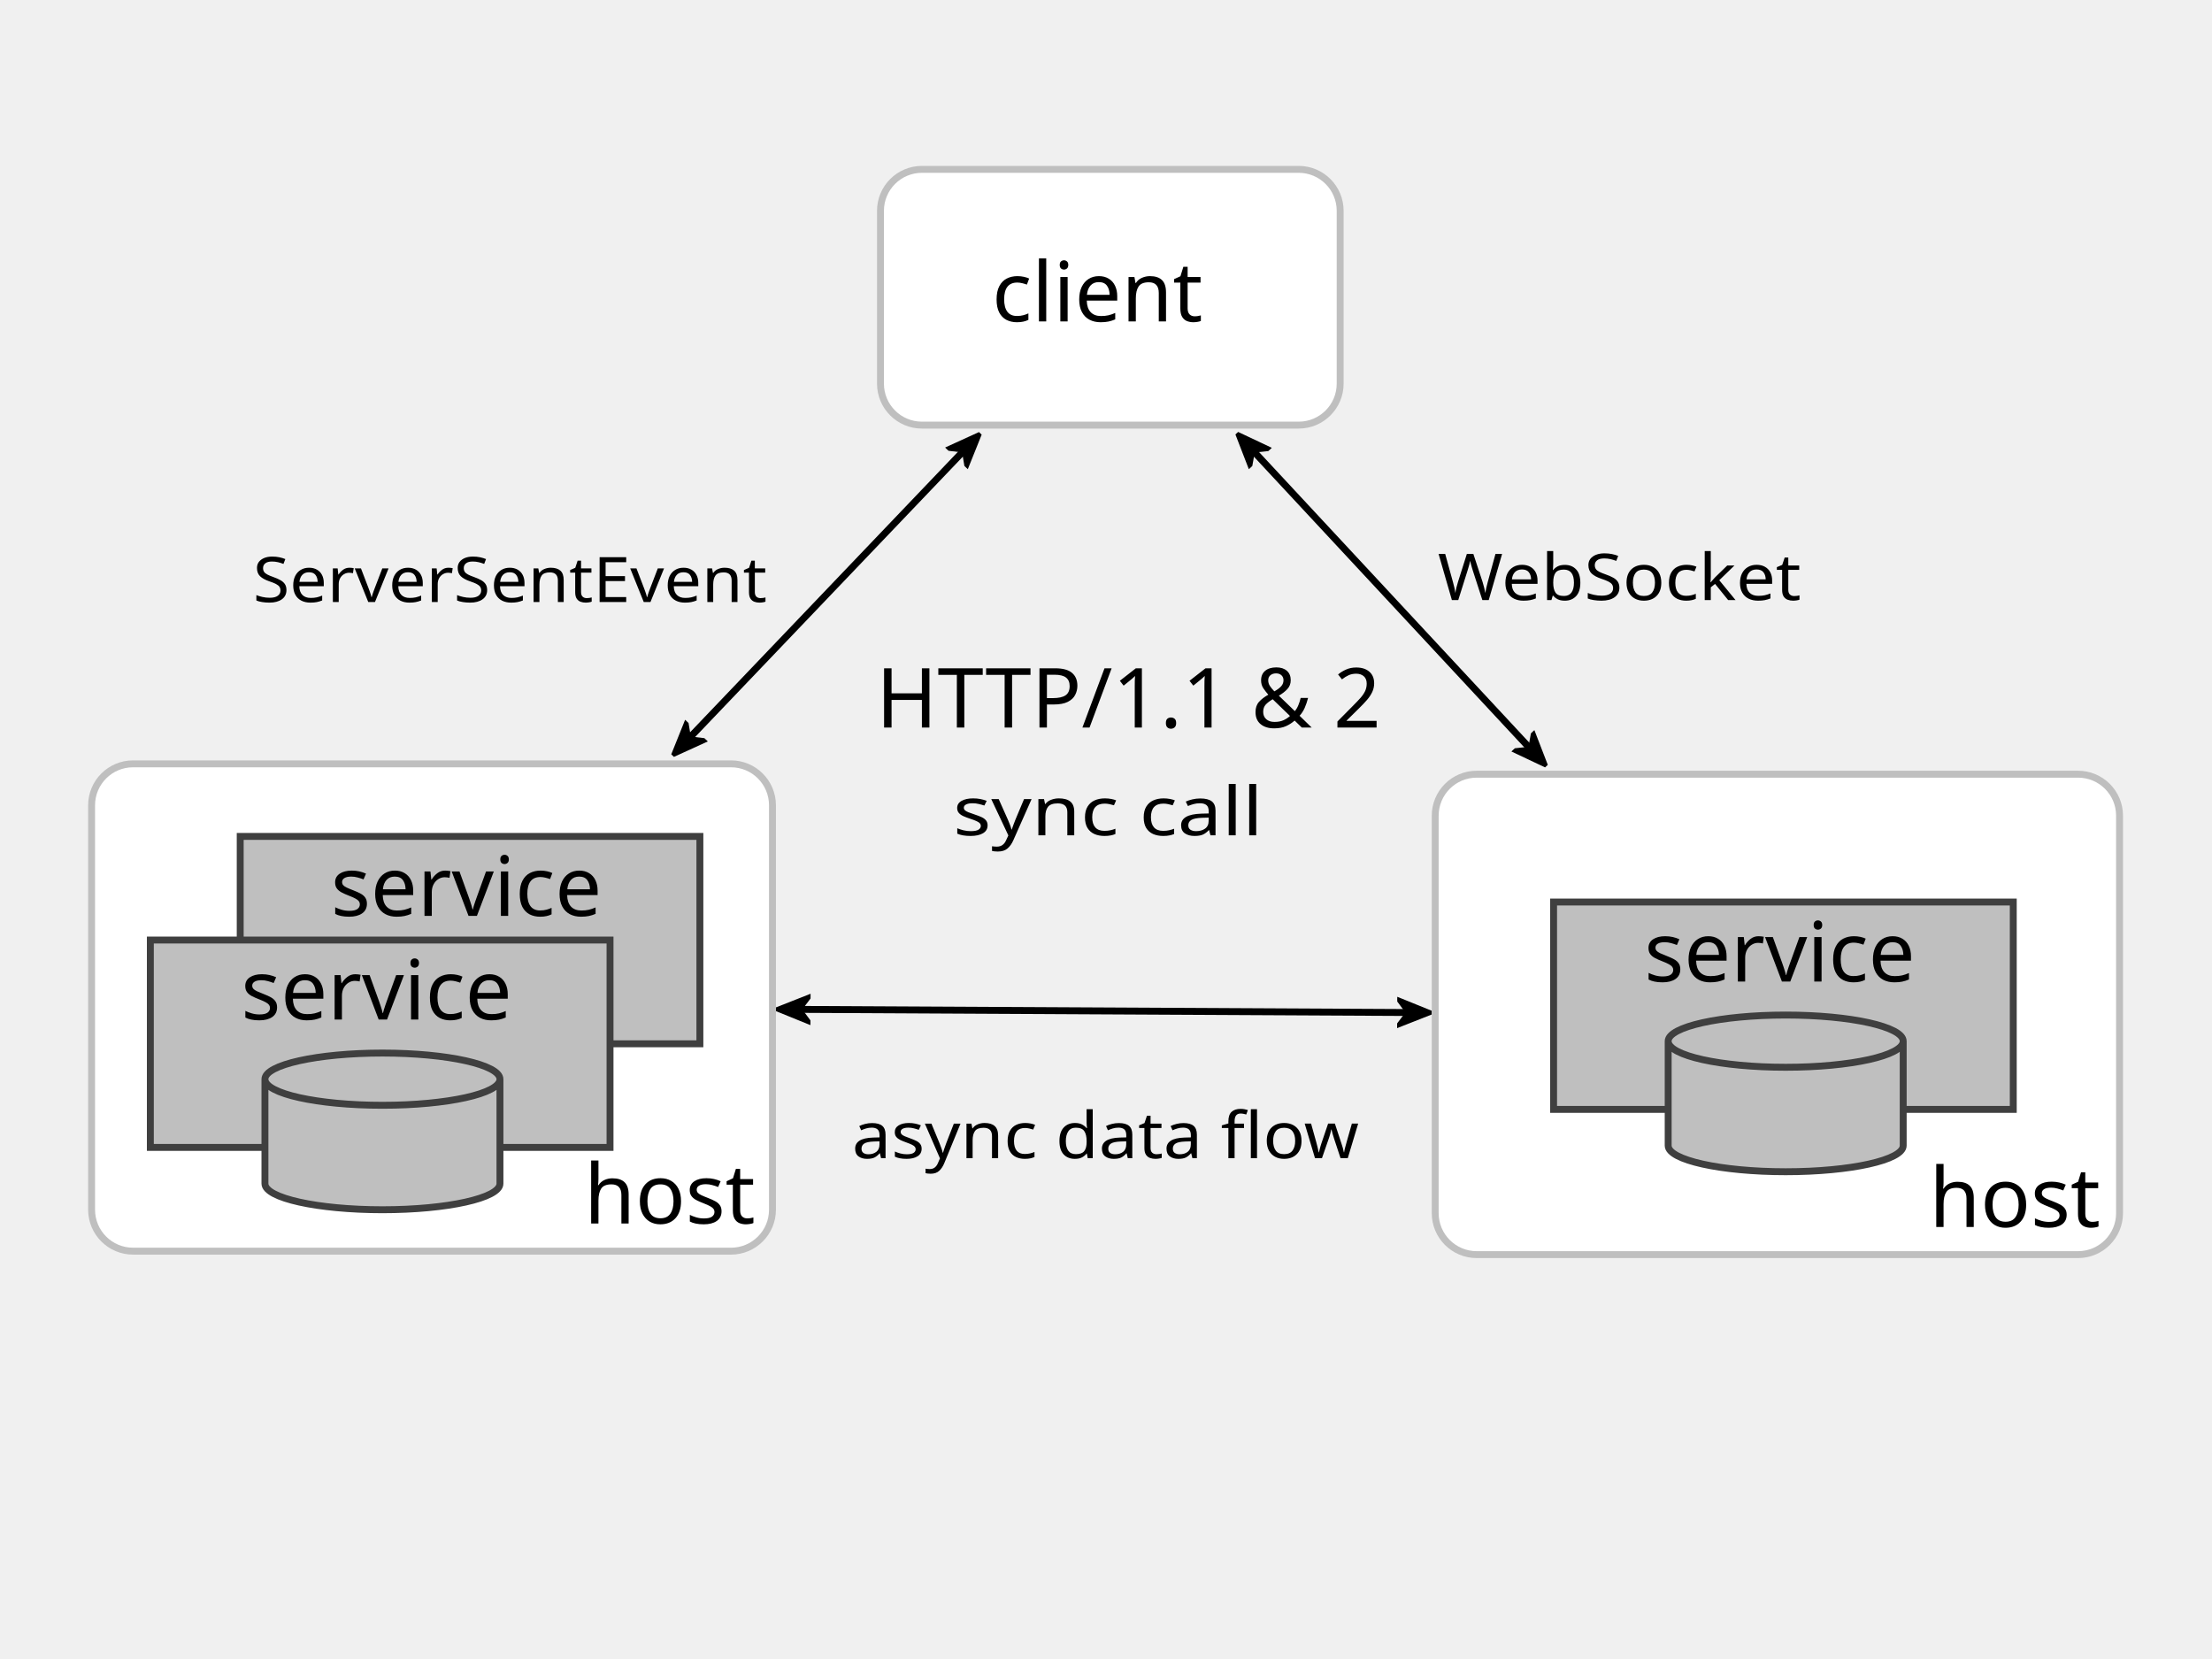
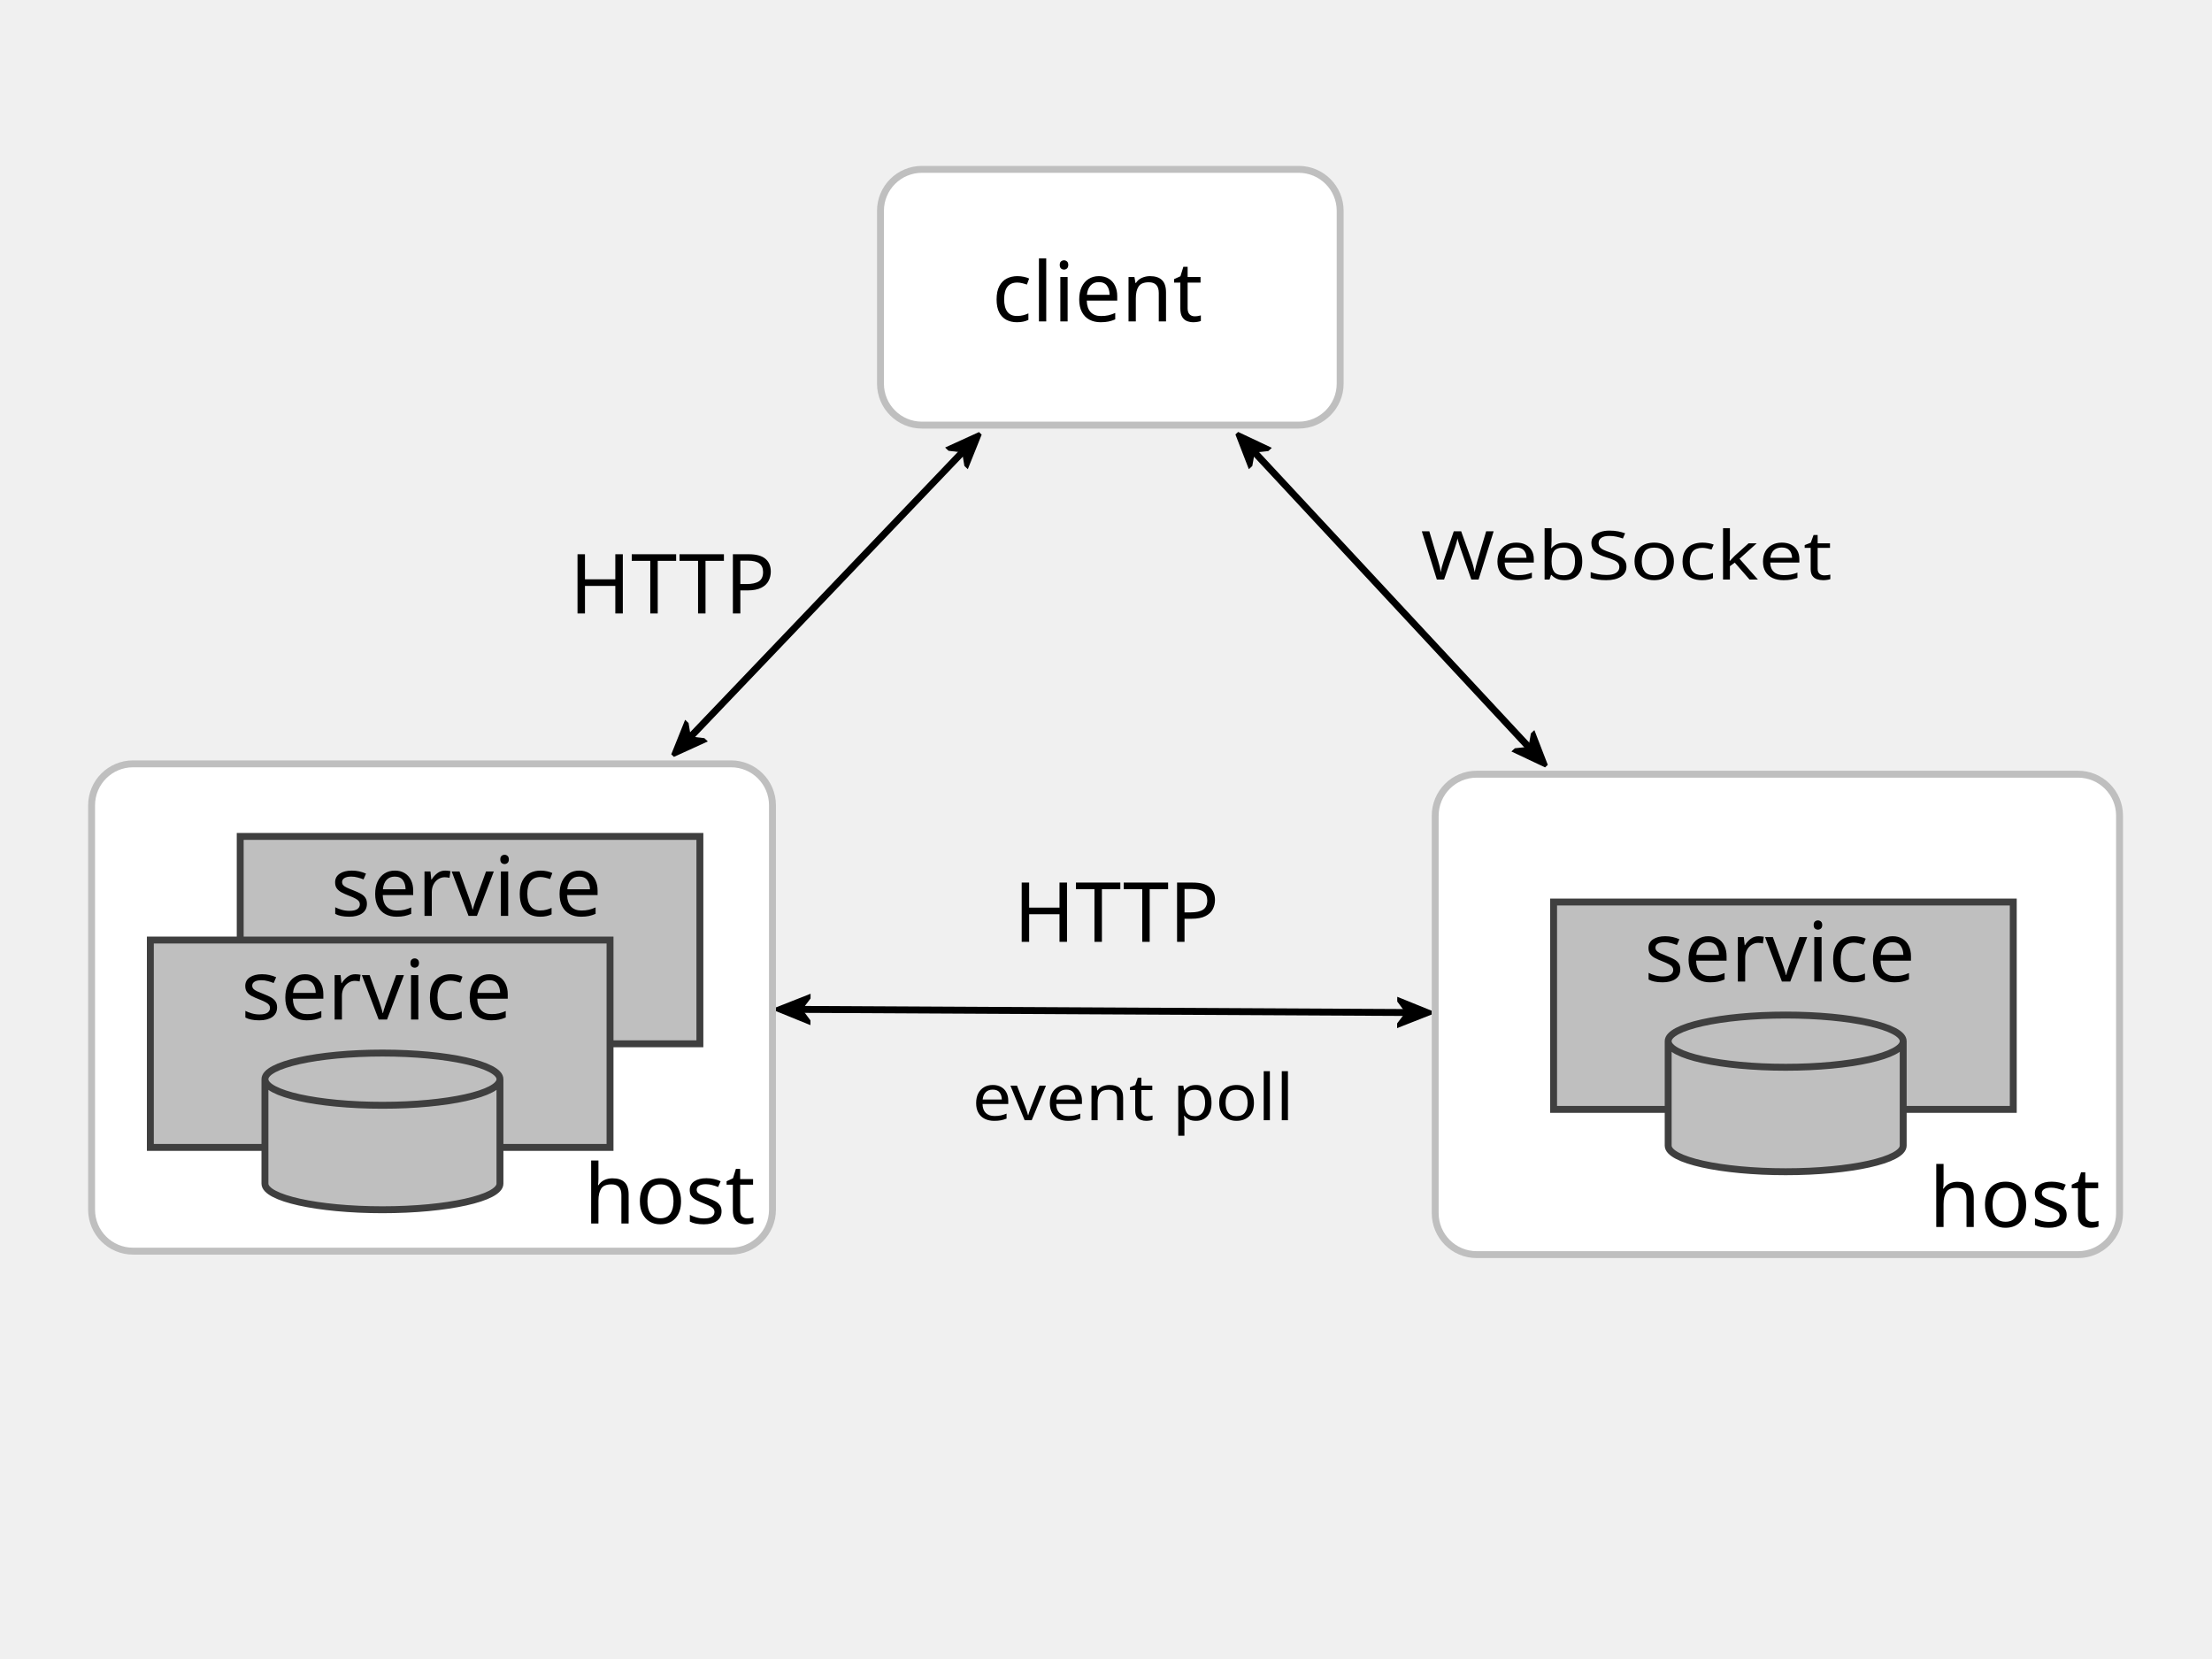
<svg xmlns="http://www.w3.org/2000/svg" xmlns:ns1="http://svg-edit.googlecode.com" width="640" height="480">
  <defs>
-     <marker refY="50" refX="50" markerHeight="5" markerWidth="5" viewBox="0 0 100 100" orient="auto" markerUnits="strokeWidth" id="se_marker_end_svg_11">
-       <path stroke-width="10" stroke="#000000" fill="#000000" d="m100,50l-100,40l30,-40l-30,-40l100,40z" id="svg_9" />
+     <marker id="se_marker_end_svg_11" markerUnits="strokeWidth" orient="auto" viewBox="0 0 100 100" markerWidth="5" markerHeight="5" refX="50" refY="50">
+       <path id="svg_9" d="m100,50l-100,40l30,-40l-30,-40l100,40z" fill="#000000" stroke="#000000" stroke-width="10" />
    </marker>
-     <marker refY="50" refX="50" markerHeight="5" markerWidth="5" viewBox="0 0 100 100" orient="auto" markerUnits="strokeWidth" id="se_marker_start_svg_11">
-       <path stroke-width="10" stroke="#000000" fill="#000000" d="m0,50l100,40l-30,-40l30,-40l-100,40z" id="svg_18" />
+     <marker id="se_marker_start_svg_11" markerUnits="strokeWidth" orient="auto" viewBox="0 0 100 100" markerWidth="5" markerHeight="5" refX="50" refY="50">
+       <path id="svg_18" d="m0,50l100,40l-30,-40l30,-40l-100,40z" fill="#000000" stroke="#000000" stroke-width="10" />
    </marker>
-     <marker refY="50" refX="50" markerHeight="5" markerWidth="5" viewBox="0 0 100 100" orient="auto" markerUnits="strokeWidth" id="se_marker_start_svg_8">
-       <path stroke-width="10" stroke="#000000" fill="#000000" d="m0,50l100,40l-30,-40l30,-40l-100,40z" id="svg_19" />
+     <marker id="se_marker_start_svg_8" markerUnits="strokeWidth" orient="auto" viewBox="0 0 100 100" markerWidth="5" markerHeight="5" refX="50" refY="50">
+       <path id="svg_19" d="m0,50l100,40l-30,-40l30,-40l-100,40z" fill="#000000" stroke="#000000" stroke-width="10" />
    </marker>
-     <marker refY="50" refX="50" markerHeight="5" markerWidth="5" viewBox="0 0 100 100" orient="auto" markerUnits="strokeWidth" id="se_marker_end_svg_8">
-       <path stroke-width="10" stroke="#000000" fill="#000000" d="m100,50l-100,40l30,-40l-30,-40l100,40z" id="svg_20" />
+     <marker id="se_marker_end_svg_8" markerUnits="strokeWidth" orient="auto" viewBox="0 0 100 100" markerWidth="5" markerHeight="5" refX="50" refY="50">
+       <path id="svg_20" d="m100,50l-100,40l30,-40l-30,-40l100,40z" fill="#000000" stroke="#000000" stroke-width="10" />
    </marker>
-     <marker refY="50" refX="50" markerHeight="5" markerWidth="5" viewBox="0 0 100 100" orient="auto" markerUnits="strokeWidth" id="se_marker_start_svg_10">
-       <path stroke-width="10" stroke="#000000" fill="#000000" d="m0,50l100,40l-30,-40l30,-40l-100,40z" id="svg_21" />
+     <marker id="se_marker_start_svg_10" markerUnits="strokeWidth" orient="auto" viewBox="0 0 100 100" markerWidth="5" markerHeight="5" refX="50" refY="50">
+       <path id="svg_21" d="m0,50l100,40l-30,-40l30,-40l-100,40z" fill="#000000" stroke="#000000" stroke-width="10" />
    </marker>
-     <marker refY="50" refX="50" markerHeight="5" markerWidth="5" viewBox="0 0 100 100" orient="auto" markerUnits="strokeWidth" id="se_marker_end_svg_10">
-       <path stroke-width="10" stroke="#000000" fill="#000000" d="m100,50l-100,40l30,-40l-30,-40l100,40z" id="svg_22" />
+     <marker id="se_marker_end_svg_10" markerUnits="strokeWidth" orient="auto" viewBox="0 0 100 100" markerWidth="5" markerHeight="5" refX="50" refY="50">
+       <path id="svg_22" d="m100,50l-100,40l30,-40l-30,-40l100,40z" fill="#000000" stroke="#000000" stroke-width="10" />
    </marker>
  </defs>
  <g>
-     <polyline ns1:connector="svg_4 svg_6" marker-start="url(#se_marker_start_svg_11)" marker-end="url(#se_marker_end_svg_11)" fill="none" stroke-width="2" stroke="#000000" points="229.5 292.037 319.375 292.499 409.25 292.961" id="svg_11" />
-     <polyline ns1:connector="svg_1 svg_4" marker-end="url(#se_marker_end_svg_10)" marker-start="url(#se_marker_start_svg_10)" fill="none" stroke-width="2" stroke="#000000" points="280.186 129 239.121 172 198.057 215" id="svg_10" />
-     <polyline ns1:connector="svg_1 svg_6" marker-end="url(#se_marker_end_svg_8)" marker-start="url(#se_marker_start_svg_8)" fill="none" stroke-width="2" stroke="#000000" points="361.245 129 402.636 173.5 444.026 218" id="svg_8" />
-     <ellipse fill="#ffffff" stroke="#000000" stroke-dasharray="null" stroke-linejoin="null" stroke-linecap="null" cx="-14.667" cy="198.667" id="svg_3" />
-     <rect ry="12" rx="12" id="svg_1" height="74" width="133" y="49" x="254.75" stroke-linecap="null" stroke-linejoin="null" stroke-dasharray="null" stroke-width="2" stroke="#bfbfbf" fill="#ffffff" />
-     <text xml:space="preserve" text-anchor="middle" font-family="Sans-serif" font-size="24" id="svg_2" y="93" x="317.5" stroke-linecap="null" stroke-linejoin="null" stroke-dasharray="null" stroke-width="0" stroke="#000000" fill="#000000">client</text>
-     <rect ry="12" rx="12" id="svg_4" height="141" width="197" y="221" x="26.5" stroke-linecap="null" stroke-linejoin="null" stroke-dasharray="null" stroke-width="2" stroke="#bfbfbf" fill="#ffffff" />
-     <text id="svg_5" xml:space="preserve" text-anchor="middle" font-family="Sans-serif" font-size="24" y="354" x="193.75" stroke-linecap="null" stroke-linejoin="null" stroke-dasharray="null" stroke-width="0" stroke="#000000" fill="#000000">host</text>
-     <rect ry="12" rx="12" id="svg_6" height="139" width="198" y="224" x="415.25" stroke-linecap="null" stroke-linejoin="null" stroke-dasharray="null" stroke-width="2" stroke="#bfbfbf" fill="#ffffff" />
-     <text xml:space="preserve" text-anchor="middle" font-family="Sans-serif" font-size="24" id="svg_12" y="210.5" x="326.5" stroke-linecap="null" stroke-linejoin="null" stroke-dasharray="null" stroke-width="0" stroke="#000000" fill="#000000">HTTP/1.1 &amp; 2</text>
-     <text stroke="#000000" transform="matrix(0.8035789,0,0,0.7566137,45.43451,43.96297) " id="svg_14" xml:space="preserve" text-anchor="middle" font-family="Sans-serif" font-size="24" y="172.107" x="127.071" stroke-linecap="null" stroke-linejoin="null" stroke-dasharray="null" stroke-width="0" fill="#000000">ServerSentEvent</text>
-     <text stroke="#000000" transform="matrix(0.8450363,0,0,0.7777778,82.20339,40.11111) " id="svg_15" xml:space="preserve" text-anchor="middle" font-family="Sans-serif" font-size="24" y="171.643" x="457.182" stroke-linecap="null" stroke-linejoin="null" stroke-dasharray="null" stroke-width="0" fill="#000000">WebSocket</text>
-     <text stroke="#000000" transform="matrix(0.9565291,0,0,0.8148148,13.93547,42.25) " id="svg_16" xml:space="preserve" text-anchor="middle" font-family="Sans-serif" font-size="24" y="244.75" x="320.586" stroke-linecap="null" stroke-linejoin="null" stroke-dasharray="null" stroke-width="0" fill="#000000">sync call</text>
-     <text stroke="#000000" transform="matrix(0.8443842,0,0,0.7777778,62.72533,78) " id="svg_17" xml:space="preserve" text-anchor="middle" font-family="Sans-serif" font-size="24" y="330.571" x="304.499" stroke-linecap="null" stroke-linejoin="null" stroke-dasharray="null" stroke-width="0" fill="#000000">async data flow</text>
-     <text id="svg_32" xml:space="preserve" text-anchor="middle" font-family="Sans-serif" font-size="24" y="355" x="582.933" stroke-linecap="null" stroke-linejoin="null" stroke-dasharray="null" stroke-width="0" stroke="#000000" fill="#000000">host</text>
+     <polyline ns1:connector="svg_4 svg_6" id="svg_11" points="229.5 292.037 319.375 292.499 409.25 292.961" stroke="#000000" stroke-width="2" fill="none" marker-end="url(#se_marker_end_svg_11)" marker-start="url(#se_marker_start_svg_11)" />
+     <polyline ns1:connector="svg_1 svg_4" id="svg_10" points="280.186 129 239.121 172 198.057 215" stroke="#000000" stroke-width="2" fill="none" marker-start="url(#se_marker_start_svg_10)" marker-end="url(#se_marker_end_svg_10)" />
+     <polyline ns1:connector="svg_1 svg_6" id="svg_8" points="361.245 129 402.636 173.5 444.026 218" stroke="#000000" stroke-width="2" fill="none" marker-start="url(#se_marker_start_svg_8)" marker-end="url(#se_marker_end_svg_8)" />
+     <ellipse id="svg_3" cy="198.667" cx="-14.667" stroke-linecap="null" stroke-linejoin="null" stroke-dasharray="null" stroke="#000000" fill="#ffffff" />
+     <rect fill="#ffffff" stroke="#bfbfbf" stroke-width="2" stroke-dasharray="null" stroke-linejoin="null" stroke-linecap="null" x="254.75" y="49" width="133" height="74" id="svg_1" rx="12" ry="12" />
+     <text fill="#000000" stroke="#000000" stroke-width="0" stroke-dasharray="null" stroke-linejoin="null" stroke-linecap="null" x="317.5" y="93" id="svg_2" font-size="24" font-family="Sans-serif" text-anchor="middle" xml:space="preserve">client</text>
+     <rect fill="#ffffff" stroke="#bfbfbf" stroke-width="2" stroke-dasharray="null" stroke-linejoin="null" stroke-linecap="null" x="26.5" y="221" width="197" height="141" id="svg_4" rx="12" ry="12" />
+     <text fill="#000000" stroke="#000000" stroke-width="0" stroke-dasharray="null" stroke-linejoin="null" stroke-linecap="null" x="193.75" y="354" font-size="24" font-family="Sans-serif" text-anchor="middle" xml:space="preserve" id="svg_5">host</text>
+     <rect fill="#ffffff" stroke="#bfbfbf" stroke-width="2" stroke-dasharray="null" stroke-linejoin="null" stroke-linecap="null" x="415.25" y="224" width="198" height="139" id="svg_6" rx="12" ry="12" />
+     <text fill="#000000" stroke="#000000" stroke-width="0" stroke-dasharray="null" stroke-linejoin="null" stroke-linecap="null" x="194.5" y="177.5" id="svg_12" font-size="24" font-family="Sans-serif" text-anchor="middle" xml:space="preserve">HTTP</text>
+     <text fill="#000000" stroke-width="0" stroke-dasharray="null" stroke-linejoin="null" stroke-linecap="null" x="477.403" y="153.932" font-size="24" font-family="Sans-serif" text-anchor="middle" xml:space="preserve" id="svg_16" transform="matrix(0.9565291,0,0,0.8148148,13.93547,42.25) " stroke="#000000">WebSocket</text>
+     <text fill="#000000" stroke-width="0" stroke-dasharray="null" stroke-linejoin="null" stroke-linecap="null" x="313.974" y="316.429" font-size="24" font-family="Sans-serif" text-anchor="middle" xml:space="preserve" id="svg_17" transform="matrix(0.8443842,0,0,0.7777778,62.72533,78) " stroke="#000000">event poll</text>
+     <text fill="#000000" stroke="#000000" stroke-width="0" stroke-dasharray="null" stroke-linejoin="null" stroke-linecap="null" x="582.933" y="355" font-size="24" font-family="Sans-serif" text-anchor="middle" xml:space="preserve" id="svg_32">host</text>
    <g id="svg_24">
-       <rect id="svg_23" height="60" width="133" y="242" x="69.5" stroke-linecap="null" stroke-linejoin="null" stroke-dasharray="null" stroke-width="2" stroke="#3f3f3f" fill="#bfbfbf" />
-       <text style="cursor: move;" id="svg_25" xml:space="preserve" text-anchor="middle" font-family="Sans-serif" font-size="24" y="265" x="134.933" stroke-linecap="null" stroke-linejoin="null" stroke-dasharray="null" stroke-width="0" stroke="#3f3f3f" fill="#000000">service</text>
-       <path id="svg_26" d="m170.654,282.257c0,4.173 -15.222,7.554 -33.999,7.554m33.999,-7.554l0,0c0,4.173 -15.222,7.554 -33.999,7.554c-18.777,0 -33.999,-3.381 -33.999,-7.554m0,0l0,0c0,-4.173 15.222,-7.556 33.999,-7.556c18.777,0 33.999,3.383 33.999,7.556l0,30.221c0,4.173 -15.222,7.556 -33.999,7.556c-18.777,0 -33.999,-3.383 -33.999,-7.556l0,-30.221z" stroke-linecap="null" stroke-linejoin="null" stroke-dasharray="null" stroke-width="2" stroke="#3f3f3f" fill="#bfbfbf" />
+       <rect fill="#bfbfbf" stroke="#3f3f3f" stroke-width="2" stroke-dasharray="null" stroke-linejoin="null" stroke-linecap="null" x="69.5" y="242" width="133" height="60" id="svg_23" />
+       <text fill="#000000" stroke="#3f3f3f" stroke-width="0" stroke-dasharray="null" stroke-linejoin="null" stroke-linecap="null" x="134.933" y="265" font-size="24" font-family="Sans-serif" text-anchor="middle" xml:space="preserve" id="svg_25">service</text>
+       <path fill="#bfbfbf" stroke="#3f3f3f" stroke-width="2" stroke-dasharray="null" stroke-linejoin="null" stroke-linecap="null" d="m170.654,282.257c0,4.173 -15.222,7.554 -33.999,7.554m33.999,-7.554l0,0c0,4.173 -15.222,7.554 -33.999,7.554c-18.777,0 -33.999,-3.381 -33.999,-7.554m0,0l0,0c0,-4.173 15.222,-7.556 33.999,-7.556c18.777,0 33.999,3.383 33.999,7.556l0,30.221c0,4.173 -15.222,7.556 -33.999,7.556c-18.777,0 -33.999,-3.383 -33.999,-7.556l0,-30.221z" id="svg_26" />
    </g>
    <g id="svg_7">
-       <rect id="svg_29" height="60" width="133" y="271.982" x="43.5" stroke-linecap="null" stroke-linejoin="null" stroke-dasharray="null" stroke-width="2" stroke="#3f3f3f" fill="#bfbfbf" />
-       <text font-style="normal" id="svg_30" xml:space="preserve" text-anchor="middle" font-family="Sans-serif" font-size="24" y="294.982" x="108.933" stroke-linecap="null" stroke-linejoin="null" stroke-dasharray="null" stroke-width="0" stroke="#3f3f3f" fill="#000000">service</text>
-       <path id="svg_31" d="m144.654,312.239c0,4.173 -15.222,7.554 -33.999,7.554m33.999,-7.554l0,0c0,4.173 -15.222,7.554 -33.999,7.554c-18.777,0 -33.999,-3.381 -33.999,-7.554m0,0l0,0c0,-4.173 15.222,-7.556 33.999,-7.556c18.777,0 33.999,3.383 33.999,7.556l0,30.221c0,4.173 -15.222,7.556 -33.999,7.556c-18.777,0 -33.999,-3.383 -33.999,-7.556l0,-30.221z" stroke-linecap="null" stroke-linejoin="null" stroke-dasharray="null" stroke-width="2" stroke="#3f3f3f" fill="#bfbfbf" />
+       <rect fill="#bfbfbf" stroke="#3f3f3f" stroke-width="2" stroke-dasharray="null" stroke-linejoin="null" stroke-linecap="null" x="43.5" y="271.982" width="133" height="60" id="svg_29" />
+       <text fill="#000000" stroke="#3f3f3f" stroke-width="0" stroke-dasharray="null" stroke-linejoin="null" stroke-linecap="null" x="108.933" y="294.982" font-size="24" font-family="Sans-serif" text-anchor="middle" xml:space="preserve" id="svg_30" font-style="normal">service</text>
+       <path fill="#bfbfbf" stroke="#3f3f3f" stroke-width="2" stroke-dasharray="null" stroke-linejoin="null" stroke-linecap="null" d="m144.654,312.239c0,4.173 -15.222,7.554 -33.999,7.554m33.999,-7.554l0,0c0,4.173 -15.222,7.554 -33.999,7.554c-18.777,0 -33.999,-3.381 -33.999,-7.554m0,0l0,0c0,-4.173 15.222,-7.556 33.999,-7.556c18.777,0 33.999,3.383 33.999,7.556l0,30.221c0,4.173 -15.222,7.556 -33.999,7.556c-18.777,0 -33.999,-3.383 -33.999,-7.556l0,-30.221z" id="svg_31" />
    </g>
    <g id="svg_13">
-       <rect id="svg_34" height="60" width="133" y="260.983" x="449.5" stroke-linecap="null" stroke-linejoin="null" stroke-dasharray="null" stroke-width="2" stroke="#3f3f3f" fill="#bfbfbf" />
-       <text id="svg_35" xml:space="preserve" text-anchor="middle" font-family="Sans-serif" font-size="24" y="283.983" x="514.933" stroke-linecap="null" stroke-linejoin="null" stroke-dasharray="null" stroke-width="0" stroke="#3f3f3f" fill="#000000">service</text>
-       <path id="svg_36" d="m550.654,301.24c0,4.173 -15.222,7.554 -33.999,7.554m33.999,-7.554l0,0c0,4.173 -15.222,7.554 -33.999,7.554c-18.777,0 -33.999,-3.381 -33.999,-7.554m0,0l0,0c0,-4.173 15.222,-7.556 33.999,-7.556c18.777,0 33.999,3.383 33.999,7.556l0,30.221c0,4.173 -15.222,7.556 -33.999,7.556c-18.777,0 -33.999,-3.383 -33.999,-7.556l0,-30.221z" stroke-linecap="null" stroke-linejoin="null" stroke-dasharray="null" stroke-width="2" stroke="#3f3f3f" fill="#bfbfbf" />
+       <rect fill="#bfbfbf" stroke="#3f3f3f" stroke-width="2" stroke-dasharray="null" stroke-linejoin="null" stroke-linecap="null" x="449.5" y="260.983" width="133" height="60" id="svg_34" />
+       <text fill="#000000" stroke="#3f3f3f" stroke-width="0" stroke-dasharray="null" stroke-linejoin="null" stroke-linecap="null" x="514.933" y="283.983" font-size="24" font-family="Sans-serif" text-anchor="middle" xml:space="preserve" id="svg_35">service</text>
+       <path fill="#bfbfbf" stroke="#3f3f3f" stroke-width="2" stroke-dasharray="null" stroke-linejoin="null" stroke-linecap="null" d="m550.654,301.24c0,4.173 -15.222,7.554 -33.999,7.554m33.999,-7.554l0,0c0,4.173 -15.222,7.554 -33.999,7.554c-18.777,0 -33.999,-3.381 -33.999,-7.554m0,0l0,0c0,-4.173 15.222,-7.556 33.999,-7.556c18.777,0 33.999,3.383 33.999,7.556l0,30.221c0,4.173 -15.222,7.556 -33.999,7.556c-18.777,0 -33.999,-3.383 -33.999,-7.556l0,-30.221z" id="svg_36" />
    </g>
+     <text id="svg_14" fill="#000000" stroke="#000000" stroke-width="0" stroke-dasharray="null" stroke-linejoin="null" stroke-linecap="null" x="323.016" y="272.5" font-size="24" font-family="Sans-serif" text-anchor="middle" xml:space="preserve">HTTP</text>
  </g>
</svg>
